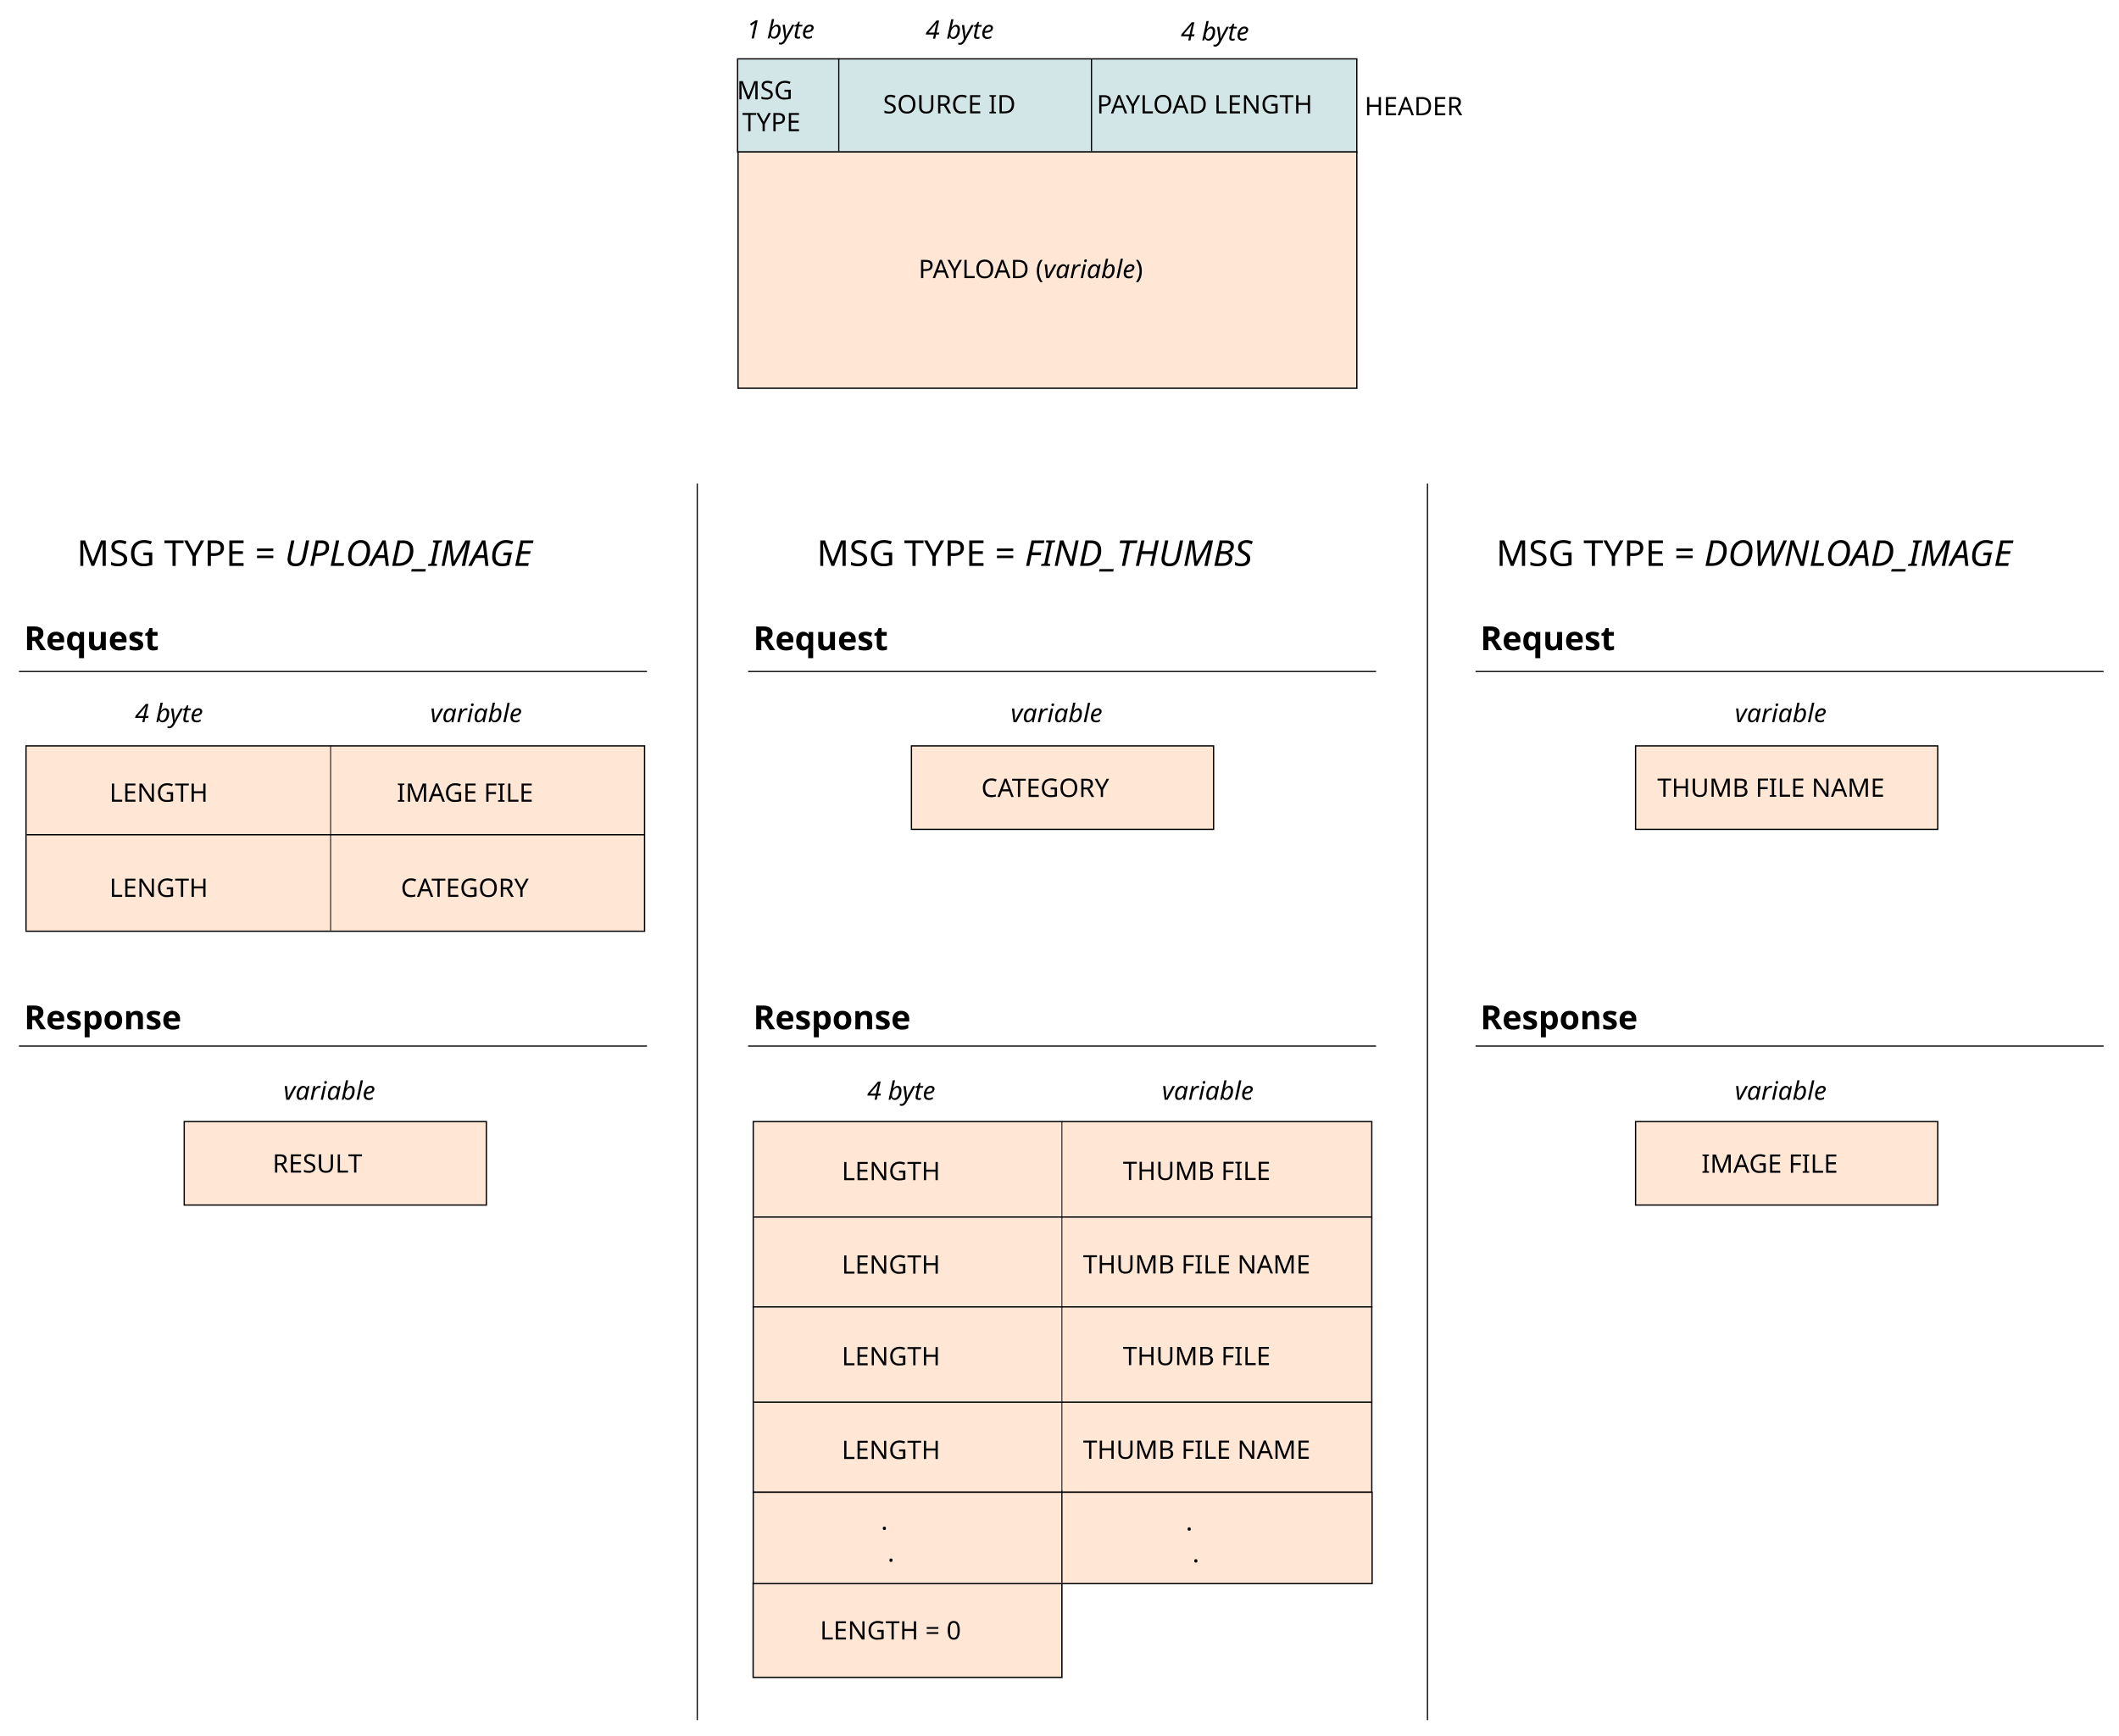
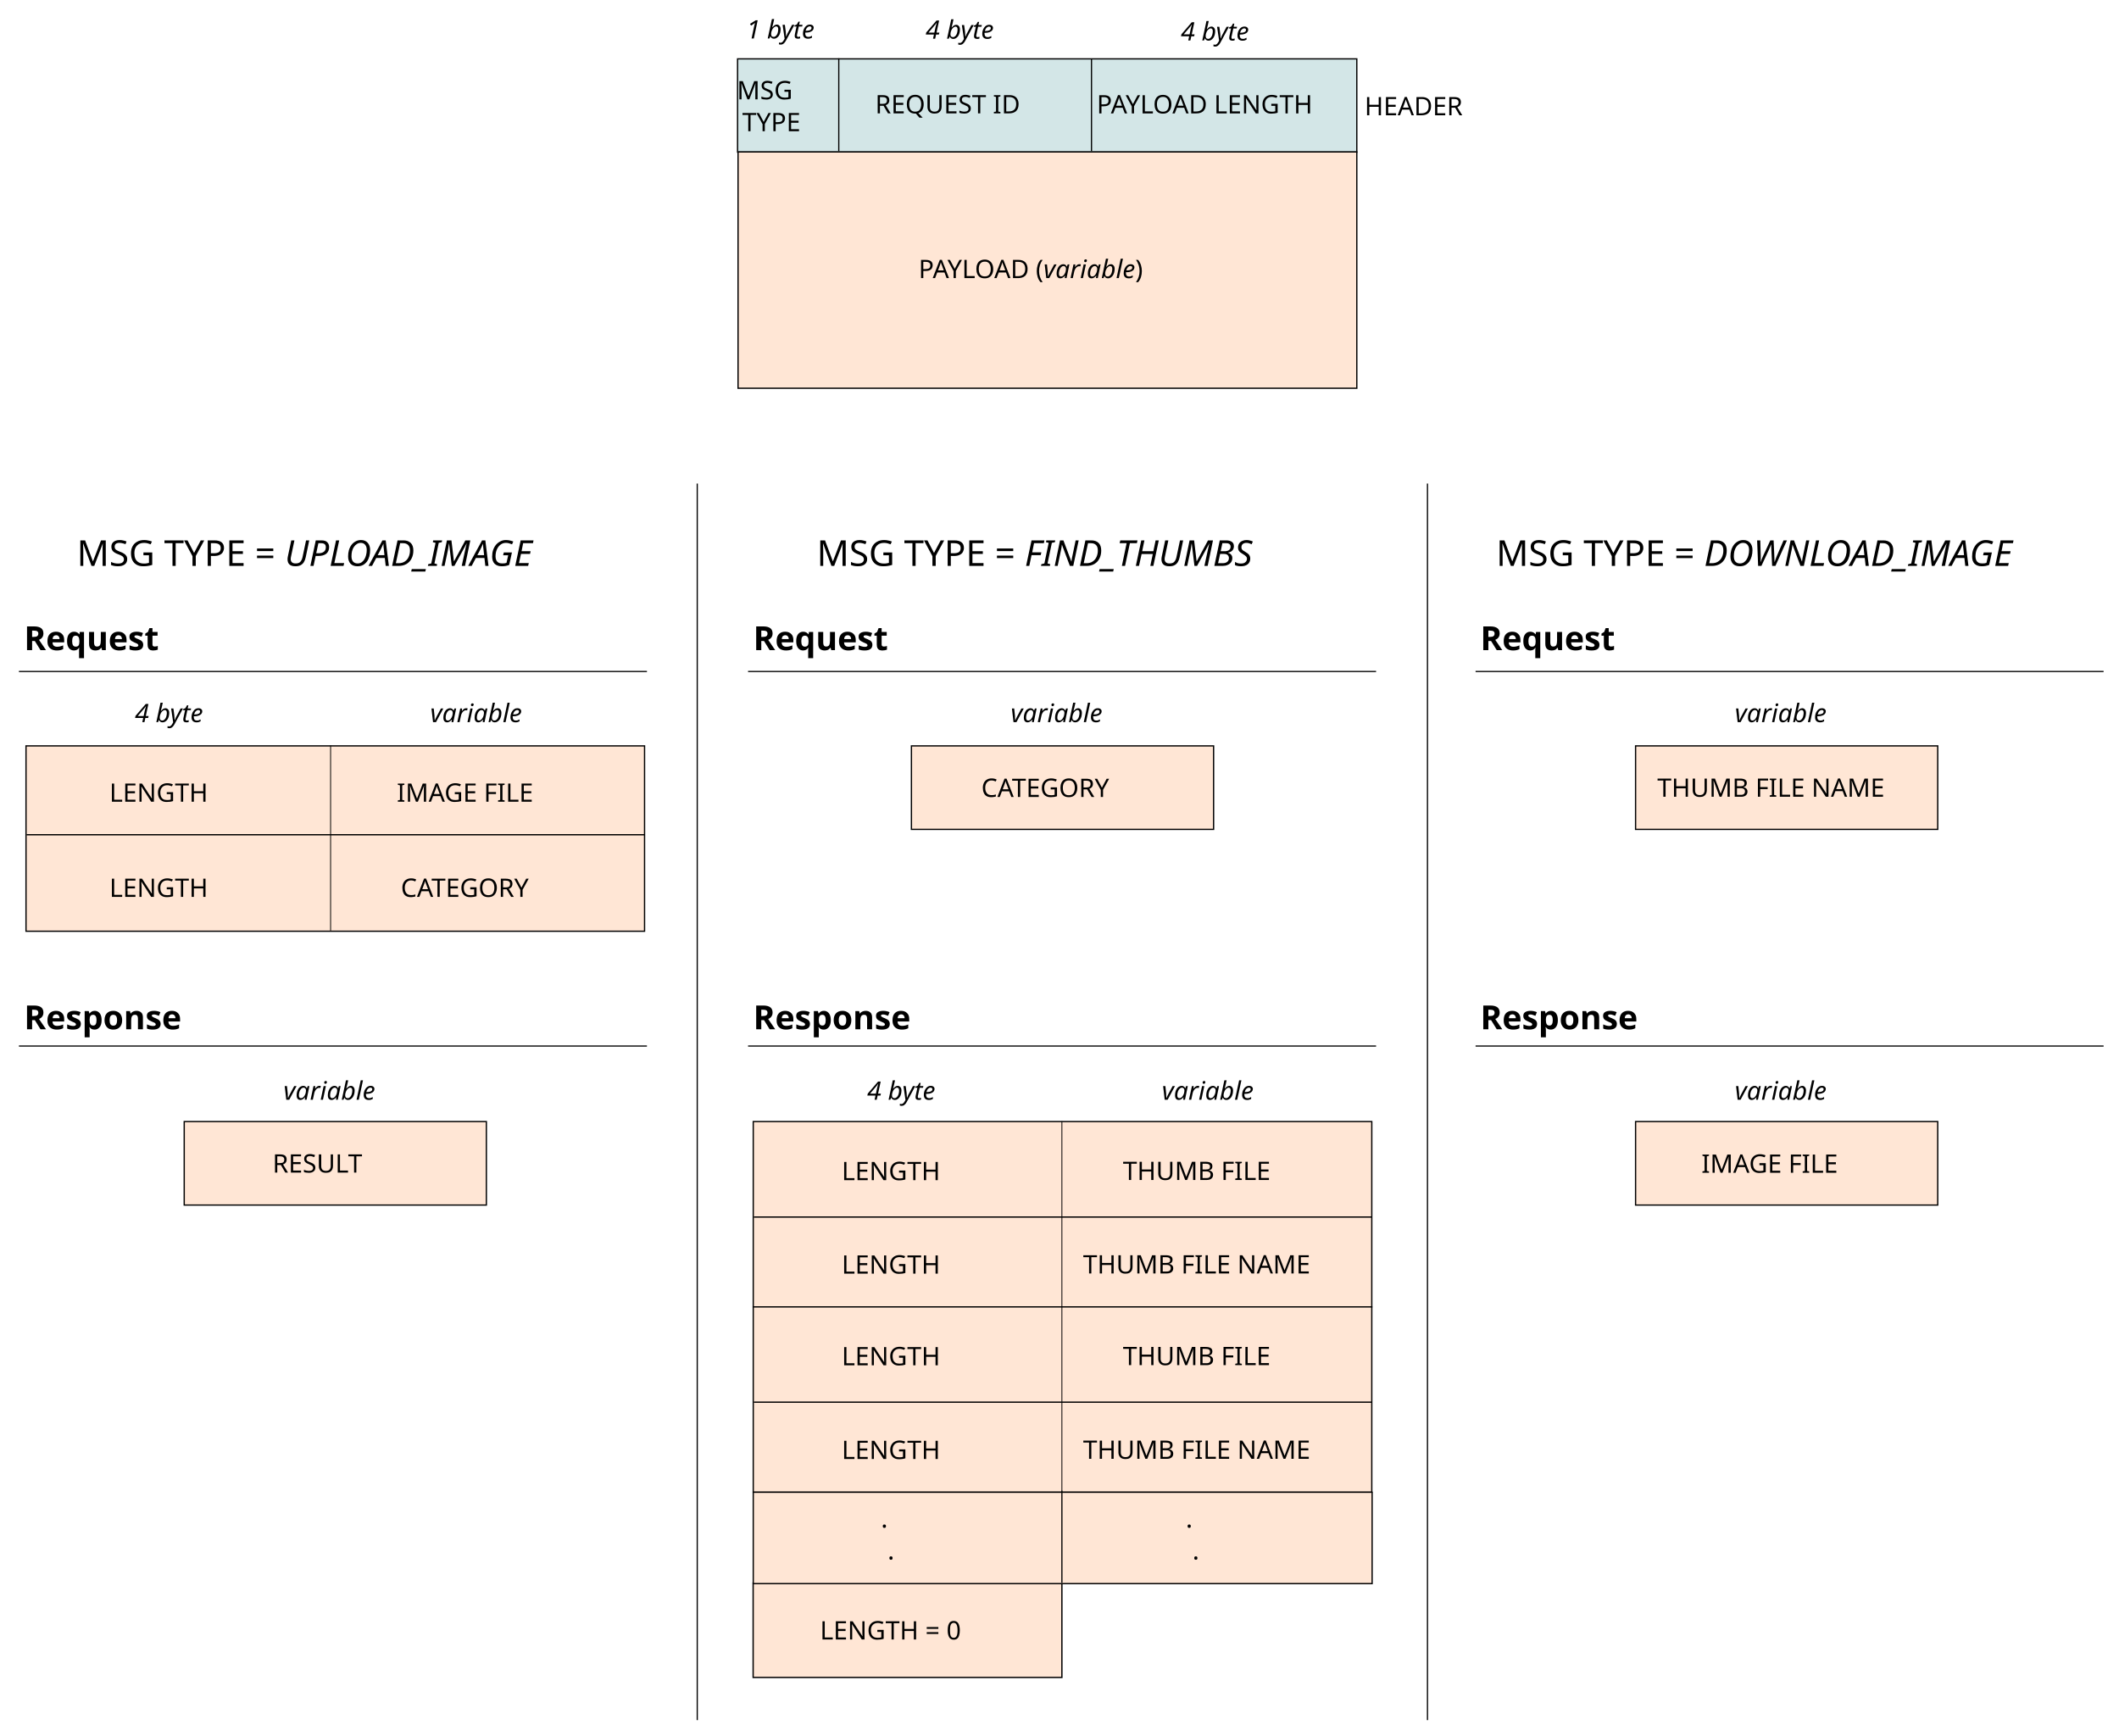
<svg xmlns="http://www.w3.org/2000/svg" width="293mm" height="240mm" viewBox="0 0 293 240" version="1.1" id="svg8">
  <defs id="defs2">
    </defs>
  <g id="layer1" transform="translate(0,-57)">
    <text xml:space="preserve" style="font-style:normal;font-weight:normal;font-size:3.528px;line-height:1.25;font-family:sans-serif;letter-spacing:0px;word-spacing:0px;fill:#000000;fill-opacity:1;stroke:none;stroke-width:0.265" x="59.909" y="32.228" id="text887">
      <tspan id="tspan885" x="59.909" y="35.349" style="stroke-width:0.265" />
    </text>
    <text xml:space="preserve" style="font-style:normal;font-weight:normal;font-size:3.528px;line-height:1.25;font-family:sans-serif;letter-spacing:0px;word-spacing:0px;fill:#000000;fill-opacity:1;stroke:none;stroke-width:0.265" x="10.624" y="135.247" id="text996">
      <tspan id="tspan994" x="10.624" y="135.247" style="font-size:4.939px;stroke-width:0.265">MSG TYPE = <tspan style="font-style:italic;font-variant:normal;font-weight:normal;font-stretch:normal;font-family:sans-serif;-inkscape-font-specification:'sans-serif Italic'" id="tspan4922">UPLOAD_IMAGE</tspan>
      </tspan>
    </text>
    <rect style="fill:#ffe6d5;fill-opacity:1;stroke:#000000;stroke-width:0.177;stroke-miterlimit:4;stroke-dasharray:none;stroke-dashoffset:0;stroke-opacity:1" id="rect52-9" width="85.529" height="25.626" x="3.597" y="160.129" />
    <text xml:space="preserve" style="font-style:normal;font-weight:normal;font-size:3.528px;line-height:1.25;font-family:sans-serif;letter-spacing:0px;word-spacing:0px;fill:#000000;fill-opacity:1;stroke:none;stroke-width:0.265" x="3.331" y="146.891" id="text1015">
      <tspan id="tspan1013" x="3.331" y="146.891" style="font-style:normal;font-variant:normal;font-weight:bold;font-stretch:normal;font-size:4.586px;font-family:sans-serif;-inkscape-font-specification:'sans-serif Bold';stroke-width:0.265">Request</tspan>
    </text>
    <text xml:space="preserve" style="font-style:normal;font-weight:normal;font-size:3.528px;line-height:1.25;font-family:sans-serif;letter-spacing:0px;word-spacing:0px;fill:#000000;fill-opacity:1;stroke:none;stroke-width:0.265" x="3.331" y="199.308" id="text1015-3">
      <tspan id="tspan1013-6" x="3.331" y="199.308" style="font-style:normal;font-variant:normal;font-weight:bold;font-stretch:normal;font-size:4.586px;font-family:sans-serif;-inkscape-font-specification:'sans-serif Bold';stroke-width:0.265">Response</tspan>
    </text>
    <path style="fill:none;stroke:#000000;stroke-width:0.177;stroke-linecap:butt;stroke-linejoin:miter;stroke-miterlimit:4;stroke-dasharray:none;stroke-opacity:1" d="m 56.528,33.205 c 28.509,0 57.018,0 85.526,0" id="path54-6" transform="matrix(0.9985114,0,0,1,-52.7691,139.2118)" />
    <path style="fill:none;stroke:#000000;stroke-width:0.118;stroke-linecap:butt;stroke-linejoin:miter;stroke-miterlimit:4;stroke-dasharray:none;stroke-opacity:1" d="m 74.839,25.33 c 0,3.779 0,7.559 0,11.339" id="path58-6-6" transform="matrix(1,0,0,2.257351,-29.12585,102.8976)" />
    <text xml:space="preserve" style="font-style:normal;font-weight:normal;font-size:3.528px;line-height:1.25;font-family:sans-serif;letter-spacing:0px;word-spacing:0px;fill:#000000;fill-opacity:1;stroke:none;stroke-width:0.265" x="24.239" y="167.851" id="text891-7-1">
      <tspan x="24.239" y="167.851" style="text-align:center;text-anchor:middle;stroke-width:0.265" id="tspan893-3-8">LENGTH</tspan>
    </text>
    <text xml:space="preserve" style="font-style:normal;font-weight:normal;font-size:3.528px;line-height:1.25;font-family:sans-serif;letter-spacing:0px;word-spacing:0px;fill:#000000;fill-opacity:1;stroke:none;stroke-width:0.265" x="66.594" y="167.851" id="text891-7-1-7">
      <tspan x="66.594" y="167.851" style="text-align:center;text-anchor:middle;stroke-width:0.265" id="tspan893-3-8-9">IMAGE FILE</tspan>
    </text>
    <text xml:space="preserve" style="font-style:normal;font-weight:normal;font-size:3.528px;line-height:1.25;font-family:sans-serif;letter-spacing:0px;word-spacing:0px;fill:#000000;fill-opacity:1;stroke:none;stroke-width:0.265" x="24.239" y="181.008" id="text891-7-1-2">
      <tspan x="24.239" y="181.008" style="text-align:center;text-anchor:middle;stroke-width:0.265" id="tspan893-3-8-0">LENGTH</tspan>
    </text>
    <text xml:space="preserve" style="font-style:normal;font-weight:normal;font-size:3.528px;line-height:1.25;font-family:sans-serif;letter-spacing:0px;word-spacing:0px;fill:#000000;fill-opacity:1;stroke:none;stroke-width:0.265" x="66.551" y="181.008" id="text891-7-1-23">
      <tspan x="66.551" y="181.008" style="text-align:center;text-anchor:middle;stroke-width:0.265" id="tspan893-3-8-7">CATEGORY</tspan>
    </text>
    <text xml:space="preserve" style="font-style:normal;font-weight:normal;font-size:3.528px;line-height:1.25;font-family:sans-serif;letter-spacing:0px;word-spacing:0px;fill:#000000;fill-opacity:1;stroke:none;stroke-width:0.265" x="18.66" y="156.844" id="text956-1-5">
      <tspan id="tspan954-2-9" x="18.66" y="156.844" style="font-style:italic;stroke-width:0.265">4 byte</tspan>
    </text>
    <text xml:space="preserve" style="font-style:normal;font-weight:normal;font-size:3.528px;line-height:1.25;font-family:sans-serif;letter-spacing:0px;word-spacing:0px;fill:#000000;fill-opacity:1;stroke:none;stroke-width:0.265" x="59.487" y="156.844" id="text956-1-2">
      <tspan id="tspan954-2-2" x="59.487" y="156.844" style="font-style:italic;stroke-width:0.265">variable</tspan>
    </text>
    <text xml:space="preserve" style="font-style:normal;font-weight:normal;font-size:3.528px;line-height:1.25;font-family:sans-serif;letter-spacing:0px;word-spacing:0px;fill:#000000;fill-opacity:1;stroke:none;stroke-width:0.265" x="112.938" y="135.247" id="text996-5">
      <tspan id="tspan994-5" x="112.938" y="135.247" style="font-size:4.939px;stroke-width:0.265">MSG TYPE = <tspan style="font-style:italic;font-variant:normal;font-weight:normal;font-stretch:normal;font-family:sans-serif;-inkscape-font-specification:'sans-serif Italic'" id="tspan4924">FIND_THUMBS</tspan>
      </tspan>
    </text>
    <rect style="fill:#ffe6d5;fill-opacity:1;stroke:#000000;stroke-width:0.177;stroke-miterlimit:4;stroke-dasharray:none;stroke-dashoffset:0;stroke-opacity:1" id="rect52-9-4" width="85.529" height="25.626" x="104.153" y="212.071" />
    <path style="fill:none;stroke:#000000;stroke-width:0.177;stroke-linecap:butt;stroke-linejoin:miter;stroke-miterlimit:4;stroke-dasharray:none;stroke-opacity:1" d="m 56.528,33.205 c 28.509,0 57.018,0 85.526,0" id="path54-6-3" transform="matrix(0.9985114,0,0,1,47.78607,192.0651)" />
    <path style="fill:none;stroke:#000000;stroke-width:0.118;stroke-linecap:butt;stroke-linejoin:miter;stroke-miterlimit:4;stroke-dasharray:none;stroke-opacity:1" d="m 74.839,25.33 c 0,3.779 0,7.559 0,11.339" id="path58-6-6-7" transform="matrix(1,0,0,2.257351,71.99276,154.8455)" />
    <text xml:space="preserve" style="font-style:normal;font-weight:normal;font-size:3.528px;line-height:1.25;font-family:sans-serif;letter-spacing:0px;word-spacing:0px;fill:#000000;fill-opacity:1;stroke:none;stroke-width:0.265" x="125.495" y="220.174" id="text891-7-1-4">
      <tspan x="125.495" y="220.174" style="text-align:center;text-anchor:middle;stroke-width:0.265" id="tspan893-3-8-5">LENGTH</tspan>
    </text>
    <text xml:space="preserve" style="font-style:normal;font-weight:normal;font-size:3.528px;line-height:1.25;font-family:sans-serif;letter-spacing:0px;word-spacing:0px;fill:#000000;fill-opacity:1;stroke:none;stroke-width:0.265" x="167.765" y="220.151" id="text891-7-1-7-2">
      <tspan x="167.765" y="220.151" style="text-align:center;text-anchor:middle;stroke-width:0.265" id="tspan893-3-8-9-5">THUMB FILE</tspan>
    </text>
    <text xml:space="preserve" style="font-style:normal;font-weight:normal;font-size:3.528px;line-height:1.25;font-family:sans-serif;letter-spacing:0px;word-spacing:0px;fill:#000000;fill-opacity:1;stroke:none;stroke-width:0.265" x="125.495" y="233.09" id="text891-7-1-2-4">
      <tspan x="125.495" y="233.09" style="text-align:center;text-anchor:middle;stroke-width:0.265" id="tspan893-3-8-0-7">LENGTH</tspan>
    </text>
    <text xml:space="preserve" style="font-style:normal;font-weight:normal;font-size:3.528px;line-height:1.25;font-family:sans-serif;letter-spacing:0px;word-spacing:0px;fill:#000000;fill-opacity:1;stroke:none;stroke-width:0.265" x="167.765" y="233.067" id="text891-7-1-23-4">
      <tspan x="167.765" y="233.067" style="text-align:center;text-anchor:middle;stroke-width:0.265" id="tspan893-3-8-7-4">THUMB FILE NAME</tspan>
    </text>
    <text xml:space="preserve" style="font-style:normal;font-weight:normal;font-size:3.528px;line-height:1.25;font-family:sans-serif;letter-spacing:0px;word-spacing:0px;fill:#000000;fill-opacity:1;stroke:none;stroke-width:0.265" x="119.915" y="209.057" id="text956-1-5-3">
      <tspan id="tspan954-2-9-0" x="119.915" y="209.057" style="font-style:italic;stroke-width:0.265">4 byte</tspan>
    </text>
    <text xml:space="preserve" style="font-style:normal;font-weight:normal;font-size:3.528px;line-height:1.25;font-family:sans-serif;letter-spacing:0px;word-spacing:0px;fill:#000000;fill-opacity:1;stroke:none;stroke-width:0.265" x="160.658" y="209.057" id="text956-1-2-7">
      <tspan id="tspan954-2-2-8" x="160.658" y="209.057" style="font-style:italic;stroke-width:0.265">variable</tspan>
    </text>
    <flowRoot xml:space="preserve" id="flowRoot1303" style="font-style:normal;font-weight:normal;font-size:13.333px;line-height:1.25;font-family:sans-serif;letter-spacing:0px;word-spacing:0px;fill:#000000;fill-opacity:1;stroke:none" transform="scale(0.2645833)">
      <flowRegion id="flowRegion1305">
        <rect id="rect1307" width="588.919" height="560.635" x="102.025" y="609.362" />
      </flowRegion>
      <flowPara id="flowPara1309" />
    </flowRoot>
    <flowRoot xml:space="preserve" id="flowRoot1311" style="font-style:normal;font-weight:normal;font-size:13.333px;line-height:1.25;font-family:sans-serif;letter-spacing:0px;word-spacing:0px;fill:#000000;fill-opacity:1;stroke:none" transform="scale(0.2645833)">
      <flowRegion id="flowRegion1313">
        <rect id="rect1315" width="627.305" height="450.528" x="83.843" y="592.19" />
      </flowRegion>
      <flowPara id="flowPara1317" />
    </flowRoot>
    <rect style="fill:#ffe6d5;fill-opacity:1;stroke:#000000;stroke-width:0.177;stroke-miterlimit:4;stroke-dasharray:none;stroke-dashoffset:0;stroke-opacity:1" id="rect52-9-4-8" width="41.78" height="11.544" x="126.027" y="160.129" />
    <text xml:space="preserve" style="font-style:normal;font-weight:normal;font-size:3.528px;line-height:1.25;font-family:sans-serif;letter-spacing:0px;word-spacing:0px;fill:#000000;fill-opacity:1;stroke:none;stroke-width:0.265" x="139.751" y="156.844" id="text956-1-2-7-6">
      <tspan id="tspan954-2-2-8-4" x="139.751" y="156.844" style="font-style:italic;stroke-width:0.265">variable</tspan>
    </text>
    <text xml:space="preserve" style="font-style:normal;font-weight:normal;font-size:3.528px;line-height:1.25;font-family:sans-serif;letter-spacing:0px;word-spacing:0px;fill:#000000;fill-opacity:1;stroke:none;stroke-width:0.265" x="146.815" y="167.185" id="text891-7-1-4-9">
      <tspan x="146.815" y="167.185" style="text-align:center;text-anchor:middle;stroke-width:0.265" id="tspan893-3-8-5-5">CATEGORY</tspan>
    </text>
    <rect style="fill:#ffe6d5;fill-opacity:1;stroke:#000000;stroke-width:0.177;stroke-miterlimit:4;stroke-dasharray:none;stroke-dashoffset:0;stroke-opacity:1" id="rect52-9-4-87" width="85.529" height="25.626" x="104.153" y="237.697" />
    <path style="fill:none;stroke:#000000;stroke-width:0.177;stroke-linecap:butt;stroke-linejoin:miter;stroke-miterlimit:4;stroke-dasharray:none;stroke-opacity:1" d="m 56.528,33.205 c 28.509,0 57.018,0 85.526,0" id="path54-6-3-1" transform="matrix(0.9985114,0,0,1,47.78607,217.6618)" />
    <path style="fill:none;stroke:#000000;stroke-width:0.118;stroke-linecap:butt;stroke-linejoin:miter;stroke-miterlimit:4;stroke-dasharray:none;stroke-opacity:1" d="m 74.839,25.33 c 0,3.779 0,7.559 0,11.339" id="path58-6-6-7-7" transform="matrix(1,0,0,2.257351,71.99276,180.4423)" />
    <text xml:space="preserve" style="font-style:normal;font-weight:normal;font-size:3.528px;line-height:1.25;font-family:sans-serif;letter-spacing:0px;word-spacing:0px;fill:#000000;fill-opacity:1;stroke:none;stroke-width:0.265" x="125.495" y="245.771" id="text891-7-1-4-2">
      <tspan x="125.495" y="245.771" style="text-align:center;text-anchor:middle;stroke-width:0.265" id="tspan893-3-8-5-7">LENGTH</tspan>
    </text>
    <text xml:space="preserve" style="font-style:normal;font-weight:normal;font-size:3.528px;line-height:1.25;font-family:sans-serif;letter-spacing:0px;word-spacing:0px;fill:#000000;fill-opacity:1;stroke:none;stroke-width:0.265" x="167.765" y="245.747" id="text891-7-1-7-2-2">
      <tspan x="167.765" y="245.747" style="text-align:center;text-anchor:middle;stroke-width:0.265" id="tspan893-3-8-9-5-2">THUMB FILE</tspan>
    </text>
    <text xml:space="preserve" style="font-style:normal;font-weight:normal;font-size:3.528px;line-height:1.25;font-family:sans-serif;letter-spacing:0px;word-spacing:0px;fill:#000000;fill-opacity:1;stroke:none;stroke-width:0.265" x="125.495" y="258.728" id="text891-7-1-2-4-6">
      <tspan x="125.495" y="258.728" style="text-align:center;text-anchor:middle;stroke-width:0.265" id="tspan893-3-8-0-7-1">LENGTH</tspan>
    </text>
    <text xml:space="preserve" style="font-style:normal;font-weight:normal;font-size:3.528px;line-height:1.25;font-family:sans-serif;letter-spacing:0px;word-spacing:0px;fill:#000000;fill-opacity:1;stroke:none;stroke-width:0.265" x="167.765" y="258.705" id="text891-7-1-23-4-0">
      <tspan x="167.765" y="258.705" style="text-align:center;text-anchor:middle;stroke-width:0.265" id="tspan893-3-8-7-4-6">THUMB FILE NAME</tspan>
    </text>
    <rect style="fill:#ffe6d5;fill-opacity:1;stroke:#000000;stroke-width:0.182;stroke-miterlimit:4;stroke-dasharray:none;stroke-dashoffset:0;stroke-opacity:1" id="rect52-9-4-9" width="42.694" height="13.067" x="104.138" y="275.862" />
    <text xml:space="preserve" style="font-style:normal;font-weight:normal;font-size:3.528px;line-height:1.25;font-family:sans-serif;letter-spacing:0px;word-spacing:0px;fill:#000000;fill-opacity:1;stroke:none;stroke-width:0.265" x="87.495" y="266.907" id="text891-7-1-4-0">
      <tspan x="87.495" y="270.029" style="text-align:center;text-anchor:middle;stroke-width:0.265" id="tspan893-3-8-5-9" />
    </text>
    <text xml:space="preserve" style="font-style:normal;font-weight:normal;font-size:3.528px;line-height:1.25;font-family:sans-serif;letter-spacing:0px;word-spacing:0px;fill:#000000;fill-opacity:1;stroke:none;stroke-width:0.265" x="125.43" y="283.68" id="text891-7-1-2-4-7">
      <tspan x="125.43" y="283.68" style="text-align:center;text-anchor:middle;stroke-width:0.265" id="tspan893-3-8-0-7-11">LENGTH = 0</tspan>
    </text>
    <text xml:space="preserve" style="font-style:normal;font-weight:normal;font-size:3.528px;line-height:1.25;font-family:sans-serif;letter-spacing:0px;word-spacing:0px;fill:#000000;fill-opacity:1;stroke:none;stroke-width:0.265" x="130.94" y="279.736" id="text891-7-1-23-4-5">
      <tspan x="130.94" y="282.858" style="text-align:center;text-anchor:middle;stroke-width:0.265" id="tspan893-3-8-7-4-9" />
    </text>
    <text xml:space="preserve" style="font-style:normal;font-weight:normal;font-size:3.528px;line-height:1.25;font-family:sans-serif;letter-spacing:0px;word-spacing:0px;fill:#000000;fill-opacity:1;stroke:none;stroke-width:0.265" x="130.94" y="292.504" id="text891-7-1-7-2-8">
      <tspan x="130.94" y="295.625" style="text-align:center;text-anchor:middle;stroke-width:0.265" id="tspan893-3-8-9-5-5" />
    </text>
    <text xml:space="preserve" style="font-style:normal;font-weight:normal;font-size:3.528px;line-height:1.25;font-family:sans-serif;letter-spacing:0px;word-spacing:0px;fill:#000000;fill-opacity:1;stroke:none;stroke-width:0.265" x="206.879" y="135.247" id="text996-3">
      <tspan id="tspan994-0" x="206.879" y="135.247" style="font-size:4.939px;stroke-width:0.265">MSG TYPE = <tspan style="font-style:italic;font-variant:normal;font-weight:normal;font-stretch:normal;font-family:sans-serif;-inkscape-font-specification:'sans-serif Italic'" id="tspan4926">DOWNLOAD_IMAGE</tspan>
      </tspan>
    </text>
    <rect style="fill:#ffe6d5;fill-opacity:1;stroke:#000000;stroke-width:0.177;stroke-miterlimit:4;stroke-dasharray:none;stroke-dashoffset:0;stroke-opacity:1" id="rect52-9-4-8-9" width="41.78" height="11.544" x="226.156" y="160.129" />
    <text xml:space="preserve" style="font-style:normal;font-weight:normal;font-size:3.528px;line-height:1.25;font-family:sans-serif;letter-spacing:0px;word-spacing:0px;fill:#000000;fill-opacity:1;stroke:none;stroke-width:0.265" x="239.88" y="156.844" id="text956-1-2-7-6-7">
      <tspan id="tspan954-2-2-8-4-5" x="239.88" y="156.844" style="font-style:italic;stroke-width:0.265">variable</tspan>
    </text>
    <text xml:space="preserve" style="font-style:normal;font-weight:normal;font-size:3.528px;line-height:1.25;font-family:sans-serif;letter-spacing:0px;word-spacing:0px;fill:#000000;fill-opacity:1;stroke:none;stroke-width:0.265" x="247.166" y="167.162" id="text891-7-1-4-9-3">
      <tspan x="247.166" y="167.162" style="text-align:center;text-anchor:middle;stroke-width:0.265" id="tspan893-3-8-5-5-8">THUMB FILE NAME</tspan>
    </text>
    <rect style="fill:#ffe6d5;fill-opacity:1;stroke:#000000;stroke-width:0.177;stroke-miterlimit:4;stroke-dasharray:none;stroke-dashoffset:0;stroke-opacity:1" id="rect52-9-4-8-9-1" width="41.78" height="11.544" x="226.156" y="212.071" />
    <text xml:space="preserve" style="font-style:normal;font-weight:normal;font-size:3.528px;line-height:1.25;font-family:sans-serif;letter-spacing:0px;word-spacing:0px;fill:#000000;fill-opacity:1;stroke:none;stroke-width:0.265" x="239.88" y="209.057" id="text956-1-2-7-6-7-8">
      <tspan id="tspan954-2-2-8-4-5-9" x="239.88" y="209.057" style="font-style:italic;stroke-width:0.265">variable</tspan>
    </text>
    <text xml:space="preserve" style="font-style:normal;font-weight:normal;font-size:3.528px;line-height:1.25;font-family:sans-serif;letter-spacing:0px;word-spacing:0px;fill:#000000;fill-opacity:1;stroke:none;stroke-width:0.265" x="246.987" y="219.15" id="text891-7-1-4-9-3-6">
      <tspan x="246.987" y="219.15" style="text-align:center;text-anchor:middle;stroke-width:0.265" id="tspan893-3-8-5-5-8-4">IMAGE FILE</tspan>
    </text>
    <rect style="fill:#d3e6e7;fill-opacity:1;stroke:#000000;stroke-width:0.177;stroke-miterlimit:4;stroke-dasharray:none;stroke-dashoffset:0;stroke-opacity:1" id="rect52" width="85.623" height="12.893" x="101.987" y="65.139" />
    <path style="fill:none;stroke:#000000;stroke-width:0.166;stroke-linecap:butt;stroke-linejoin:miter;stroke-miterlimit:4;stroke-dasharray:none;stroke-opacity:1" d="m 74.839,25.33 c 0,3.779 0,7.559 0,11.339" id="path58" transform="matrix(1,0,0,1.132164,41.14108,36.38602)" />
    <path style="fill:none;stroke:#000000;stroke-width:0.167;stroke-linecap:butt;stroke-linejoin:miter;stroke-miterlimit:4;stroke-dasharray:none;stroke-opacity:1" d="m 74.839,25.33 c 0,3.779 0,7.559 0,11.339" id="path58-6" transform="matrix(1,0,0,1.123744,76.08499,36.69209)" />
    <text xml:space="preserve" style="font-style:normal;font-weight:normal;font-size:3.528px;line-height:1.25;font-family:sans-serif;letter-spacing:0px;word-spacing:0px;fill:#000000;fill-opacity:1;stroke:none;stroke-width:0.265" x="108.958" y="70.733" id="text891">
      <tspan id="tspan889" x="108.958" y="70.733" style="text-align:center;text-anchor:middle;stroke-width:0.265">MSG</tspan>
      <tspan x="108.958" y="75.143" style="text-align:center;text-anchor:middle;stroke-width:0.265" id="tspan893">TYPE</tspan>
    </text>
-     <text xml:space="preserve" style="font-style:normal;font-weight:normal;font-size:3.528px;line-height:1.25;font-family:sans-serif;letter-spacing:0px;word-spacing:0px;fill:#000000;fill-opacity:1;stroke:none;stroke-width:0.265" x="133.563" y="72.672" id="text891-7">
-       <tspan x="133.563" y="72.672" style="text-align:center;text-anchor:middle;stroke-width:0.265" id="tspan893-3">SOURCE ID</tspan>
+     <text xml:space="preserve" style="font-style:normal;font-weight:normal;font-size:3.528px;line-height:1.25;font-family:sans-serif;letter-spacing:0px;word-spacing:0px;fill:#000000;fill-opacity:1;stroke:none;stroke-width:0.265" x="133.33" y="72.672" id="text891-7">
+       <tspan x="133.33" y="72.672" style="text-align:center;text-anchor:middle;stroke-width:0.265" id="tspan893-3">REQUEST ID</tspan>
    </text>
    <text xml:space="preserve" style="font-style:normal;font-weight:normal;font-size:3.528px;line-height:1.25;font-family:sans-serif;letter-spacing:0px;word-spacing:0px;fill:#000000;fill-opacity:1;stroke:none;stroke-width:0.265" x="168.865" y="72.679" id="text891-7-5">
      <tspan x="168.865" y="72.679" style="text-align:center;text-anchor:middle;stroke-width:0.265" id="tspan893-3-6">PAYLOAD LENGTH</tspan>
    </text>
    <text xml:space="preserve" style="font-style:normal;font-weight:normal;font-size:3.528px;line-height:1.25;font-family:sans-serif;letter-spacing:0px;word-spacing:0px;fill:#000000;fill-opacity:1;stroke:none;stroke-width:0.265" x="103.205" y="62.323" id="text956">
      <tspan id="tspan954" x="103.205" y="62.323" style="font-style:italic;stroke-width:0.265">1 byte</tspan>
    </text>
    <text xml:space="preserve" style="font-style:normal;font-weight:normal;font-size:3.528px;line-height:1.25;font-family:sans-serif;letter-spacing:0px;word-spacing:0px;fill:#000000;fill-opacity:1;stroke:none;stroke-width:0.265" x="127.996" y="62.351" id="text956-1">
      <tspan id="tspan954-2" x="127.996" y="62.351" style="font-style:italic;stroke-width:0.265">4 byte</tspan>
    </text>
    <text xml:space="preserve" style="font-style:normal;font-weight:normal;font-size:3.528px;line-height:1.25;font-family:sans-serif;letter-spacing:0px;word-spacing:0px;fill:#000000;fill-opacity:1;stroke:none;stroke-width:0.265" x="163.286" y="62.597" id="text956-1-7">
      <tspan id="tspan954-2-0" x="163.286" y="62.597" style="font-style:italic;stroke-width:0.265">4 byte</tspan>
    </text>
    <rect style="fill:#ffe6d5;fill-opacity:1;stroke:#000000;stroke-width:0.177;stroke-miterlimit:4;stroke-dasharray:none;stroke-dashoffset:0;stroke-opacity:1" id="rect52-5" width="85.558" height="32.671" x="102.053" y="78.008" />
    <text xml:space="preserve" style="font-style:normal;font-weight:normal;font-size:3.528px;line-height:1.25;font-family:sans-serif;letter-spacing:0px;word-spacing:0px;fill:#000000;fill-opacity:1;stroke:none;stroke-width:0.265" x="144.811" y="95.451" id="text891-7-5-2">
      <tspan x="144.811" y="95.451" style="text-align:center;text-anchor:middle;stroke-width:0.265" id="tspan893-3-6-9">PAYLOAD (<tspan style="font-style:italic;stroke-width:0.265" id="tspan1151">variable</tspan>)</tspan>
    </text>
    <text xml:space="preserve" style="font-style:normal;font-weight:normal;font-size:3.528px;line-height:1.25;font-family:sans-serif;letter-spacing:0px;word-spacing:0px;fill:#000000;fill-opacity:1;stroke:none;stroke-width:0.265" x="197.757" y="72.935" id="text891-7-5-3">
      <tspan x="197.757" y="72.935" style="font-size:3.528px;text-align:center;text-anchor:middle;stroke-width:0.265" id="tspan893-3-6-5">HEADER</tspan>
    </text>
    <rect style="fill:#ffe6d5;fill-opacity:1;stroke:#000000;stroke-width:0.177;stroke-miterlimit:4;stroke-dasharray:none;stroke-dashoffset:0;stroke-opacity:1" id="rect52-9-4-9-6" width="85.575" height="12.633" x="104.153" y="263.323" />
    <path style="fill:none;stroke:#000000;stroke-width:0.167;stroke-linecap:butt;stroke-linejoin:miter;stroke-miterlimit:4;stroke-dasharray:none;stroke-opacity:1" d="m 74.839,25.33 c 0,3.779 0,7.559 0,11.339" id="path58-6-6-7-9" transform="matrix(1,0,0,1.124018,71.99276,234.6457)" />
    <rect style="fill:#ffe6d5;fill-opacity:1;stroke:#000000;stroke-width:0.177;stroke-miterlimit:4;stroke-dasharray:none;stroke-dashoffset:0;stroke-opacity:1" id="rect52-9-4-8-2" width="41.78" height="11.544" x="25.472" y="212.071" />
    <text xml:space="preserve" style="font-style:normal;font-weight:normal;font-size:3.528px;line-height:1.25;font-family:sans-serif;letter-spacing:0px;word-spacing:0px;fill:#000000;fill-opacity:1;stroke:none;stroke-width:0.265" x="39.196" y="209.057" id="text956-1-2-7-6-9">
      <tspan id="tspan954-2-2-8-4-1" x="39.196" y="209.057" style="font-style:italic;stroke-width:0.265">variable</tspan>
    </text>
    <text xml:space="preserve" style="font-style:normal;font-weight:normal;font-size:3.528px;line-height:1.25;font-family:sans-serif;letter-spacing:0px;word-spacing:0px;fill:#000000;fill-opacity:1;stroke:none;stroke-width:0.265" x="46.184" y="219.127" id="text891-7-1-4-9-2">
      <tspan x="46.184" y="219.127" style="text-align:center;text-anchor:middle;stroke-width:0.265" id="tspan893-3-8-5-5-7">RESULT</tspan>
    </text>
    <path style="fill:none;stroke:#000000;stroke-width:0.166;stroke-linecap:butt;stroke-linejoin:miter;stroke-miterlimit:4;stroke-dasharray:none;stroke-opacity:1" d="m 74.839,19.688 c 0,50.338 0,100.676 0,151.015" id="path58-7" transform="matrix(1,0,0,1.132164,21.57127,101.5662)" />
    <path style="fill:none;stroke:#000000;stroke-width:0.166;stroke-linecap:butt;stroke-linejoin:miter;stroke-miterlimit:4;stroke-dasharray:none;stroke-opacity:1" d="m 74.839,19.688 c 0,50.338 0,100.676 0,151.015" id="path58-7-2" transform="matrix(1,0,0,1.132164,122.5425,101.5662)" />
-     <text xml:space="preserve" style="font-style:normal;font-weight:normal;font-size:3.528px;line-height:1.25;font-family:sans-serif;letter-spacing:0px;word-spacing:0px;fill:#000000;fill-opacity:1;stroke:none;stroke-width:0.265" x="125.497" y="268.5" id="text891-7-1-2-4-6-0">
-       <tspan x="125.497" y="268.5" style="text-align:center;text-anchor:middle;stroke-width:0.265" id="tspan893-3-8-0-7-1-2">.</tspan>
-       <tspan x="125.497" y="272.91" style="text-align:center;text-anchor:middle;stroke-width:0.265" id="tspan4952">.</tspan>
+     <text xml:space="preserve" style="font-style:normal;font-weight:normal;font-size:3.528px;line-height:1.25;font-family:sans-serif;letter-spacing:0px;word-spacing:0px;fill:#000000;fill-opacity:1;stroke:none;stroke-width:0.265" x="125.497" y="268.2" id="text891-7-1-2-4-6-0">
+       <tspan x="125.497" y="268.2" style="text-align:center;text-anchor:middle;stroke-width:0.265" id="tspan893-3-8-0-7-1-2">.</tspan>
+       <tspan x="125.497" y="272.61" style="text-align:center;text-anchor:middle;stroke-width:0.265" id="tspan4952">.</tspan>
    </text>
-     <text xml:space="preserve" style="font-style:normal;font-weight:normal;font-size:3.528px;line-height:1.25;font-family:sans-serif;letter-spacing:0px;word-spacing:0px;fill:#000000;fill-opacity:1;stroke:none;stroke-width:0.265" x="167.648" y="268.594" id="text891-7-1-2-4-6-0-3">
-       <tspan x="167.648" y="268.594" style="text-align:center;text-anchor:middle;stroke-width:0.265" id="tspan893-3-8-0-7-1-2-7">.</tspan>
-       <tspan x="167.648" y="273.003" style="text-align:center;text-anchor:middle;stroke-width:0.265" id="tspan4952-5">.</tspan>
+     <text xml:space="preserve" style="font-style:normal;font-weight:normal;font-size:3.528px;line-height:1.25;font-family:sans-serif;letter-spacing:0px;word-spacing:0px;fill:#000000;fill-opacity:1;stroke:none;stroke-width:0.265" x="167.648" y="268.2" id="text891-7-1-2-4-6-0-3">
+       <tspan x="167.648" y="268.2" style="text-align:center;text-anchor:middle;stroke-width:0.265" id="tspan893-3-8-0-7-1-2-7">.</tspan>
+       <tspan x="167.648" y="272.61" style="text-align:center;text-anchor:middle;stroke-width:0.265" id="tspan4952-5">.</tspan>
    </text>
    <text xml:space="preserve" style="font-style:normal;font-weight:normal;font-size:3.528px;line-height:1.25;font-family:sans-serif;letter-spacing:0px;word-spacing:0px;fill:#000000;fill-opacity:1;stroke:none;stroke-width:0.265" x="104.156" y="146.891" id="text1015-36">
      <tspan id="tspan1013-7" x="104.156" y="146.891" style="font-style:normal;font-variant:normal;font-weight:bold;font-stretch:normal;font-size:4.586px;font-family:sans-serif;-inkscape-font-specification:'sans-serif Bold';stroke-width:0.265">Request</tspan>
    </text>
    <text xml:space="preserve" style="font-style:normal;font-weight:normal;font-size:3.528px;line-height:1.25;font-family:sans-serif;letter-spacing:0px;word-spacing:0px;fill:#000000;fill-opacity:1;stroke:none;stroke-width:0.265" x="104.156" y="199.308" id="text1015-3-5">
      <tspan id="tspan1013-6-3" x="104.156" y="199.308" style="font-style:normal;font-variant:normal;font-weight:bold;font-stretch:normal;font-size:4.586px;font-family:sans-serif;-inkscape-font-specification:'sans-serif Bold';stroke-width:0.265">Response</tspan>
    </text>
    <text xml:space="preserve" style="font-style:normal;font-weight:normal;font-size:3.528px;line-height:1.25;font-family:sans-serif;letter-spacing:0px;word-spacing:0px;fill:#000000;fill-opacity:1;stroke:none;stroke-width:0.265" x="204.69" y="146.891" id="text1015-5">
      <tspan id="tspan1013-62" x="204.69" y="146.891" style="font-style:normal;font-variant:normal;font-weight:bold;font-stretch:normal;font-size:4.586px;font-family:sans-serif;-inkscape-font-specification:'sans-serif Bold';stroke-width:0.265">Request</tspan>
    </text>
    <text xml:space="preserve" style="font-style:normal;font-weight:normal;font-size:3.528px;line-height:1.25;font-family:sans-serif;letter-spacing:0px;word-spacing:0px;fill:#000000;fill-opacity:1;stroke:none;stroke-width:0.265" x="204.69" y="199.308" id="text1015-3-9">
      <tspan id="tspan1013-6-1" x="204.69" y="199.308" style="font-style:normal;font-variant:normal;font-weight:bold;font-stretch:normal;font-size:4.586px;font-family:sans-serif;-inkscape-font-specification:'sans-serif Bold';stroke-width:0.265">Response</tspan>
    </text>
    <path style="fill:none;stroke:#000000;stroke-width:0.166;stroke-linecap:butt;stroke-linejoin:miter;stroke-miterlimit:4;stroke-dasharray:none;stroke-opacity:1" d="m 74.839,73.905 c 0,25.566 0,51.133 0,76.7" id="path58-7-7" transform="matrix(0,1,-1.132164,0,173.1267,75.00228)" />
    <path style="fill:none;stroke:#000000;stroke-width:0.166;stroke-linecap:butt;stroke-linejoin:miter;stroke-miterlimit:4;stroke-dasharray:none;stroke-opacity:1" d="m 74.839,73.905 c 0,25.566 0,51.133 0,76.7" id="path58-7-7-9" transform="matrix(0,1,-1.132164,0,173.1267,126.7866)" />
    <path style="fill:none;stroke:#000000;stroke-width:0.166;stroke-linecap:butt;stroke-linejoin:miter;stroke-miterlimit:4;stroke-dasharray:none;stroke-opacity:1" d="m 74.839,73.905 c 0,25.566 0,51.133 0,76.7" id="path58-7-7-6" transform="matrix(0,1,-1.132164,0,273.9462,75.00228)" />
    <path style="fill:none;stroke:#000000;stroke-width:0.166;stroke-linecap:butt;stroke-linejoin:miter;stroke-miterlimit:4;stroke-dasharray:none;stroke-opacity:1" d="m 74.839,73.905 c 0,25.566 0,51.133 0,76.7" id="path58-7-7-2" transform="matrix(0,1,-1.132164,0,273.9462,126.7871)" />
    <path style="fill:none;stroke:#000000;stroke-width:0.166;stroke-linecap:butt;stroke-linejoin:miter;stroke-miterlimit:4;stroke-dasharray:none;stroke-opacity:1" d="m 74.839,73.905 c 0,25.566 0,51.133 0,76.7" id="path58-7-7-6-1" transform="matrix(0,1,-1.132164,0,374.5414,75.00228)" />
    <path style="fill:none;stroke:#000000;stroke-width:0.166;stroke-linecap:butt;stroke-linejoin:miter;stroke-miterlimit:4;stroke-dasharray:none;stroke-opacity:1" d="m 74.839,73.905 c 0,25.566 0,51.133 0,76.7" id="path58-7-7-6-7" transform="matrix(0,1,-1.132164,0,374.5414,126.7871)" />
  </g>
</svg>
